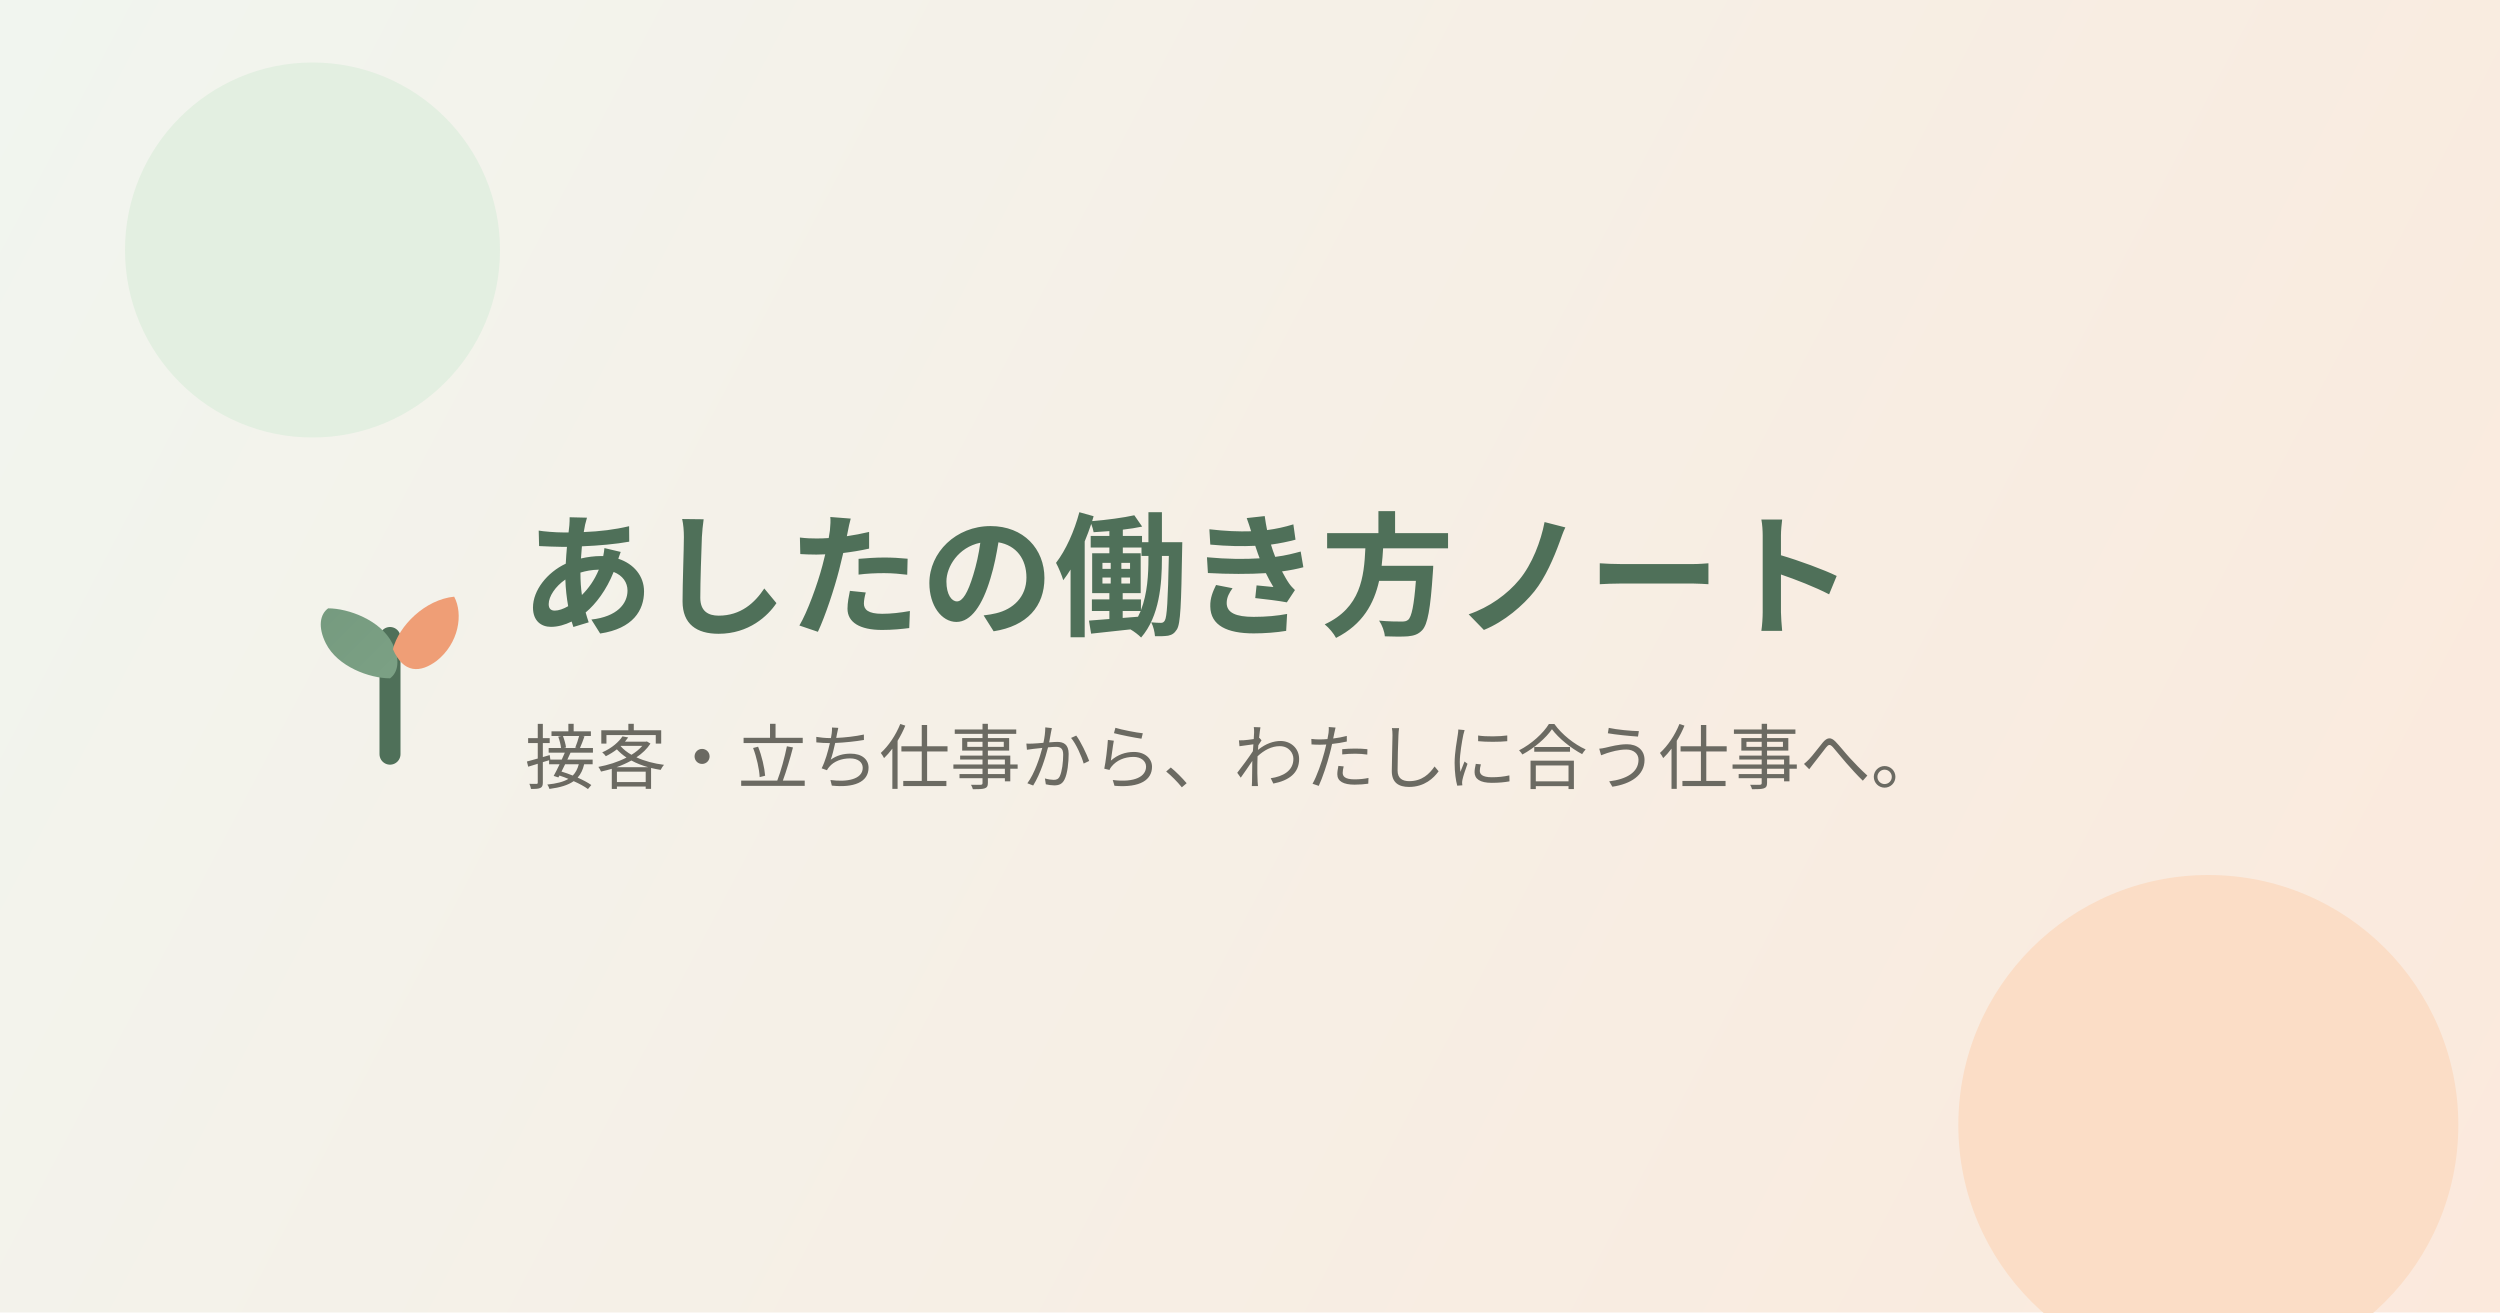
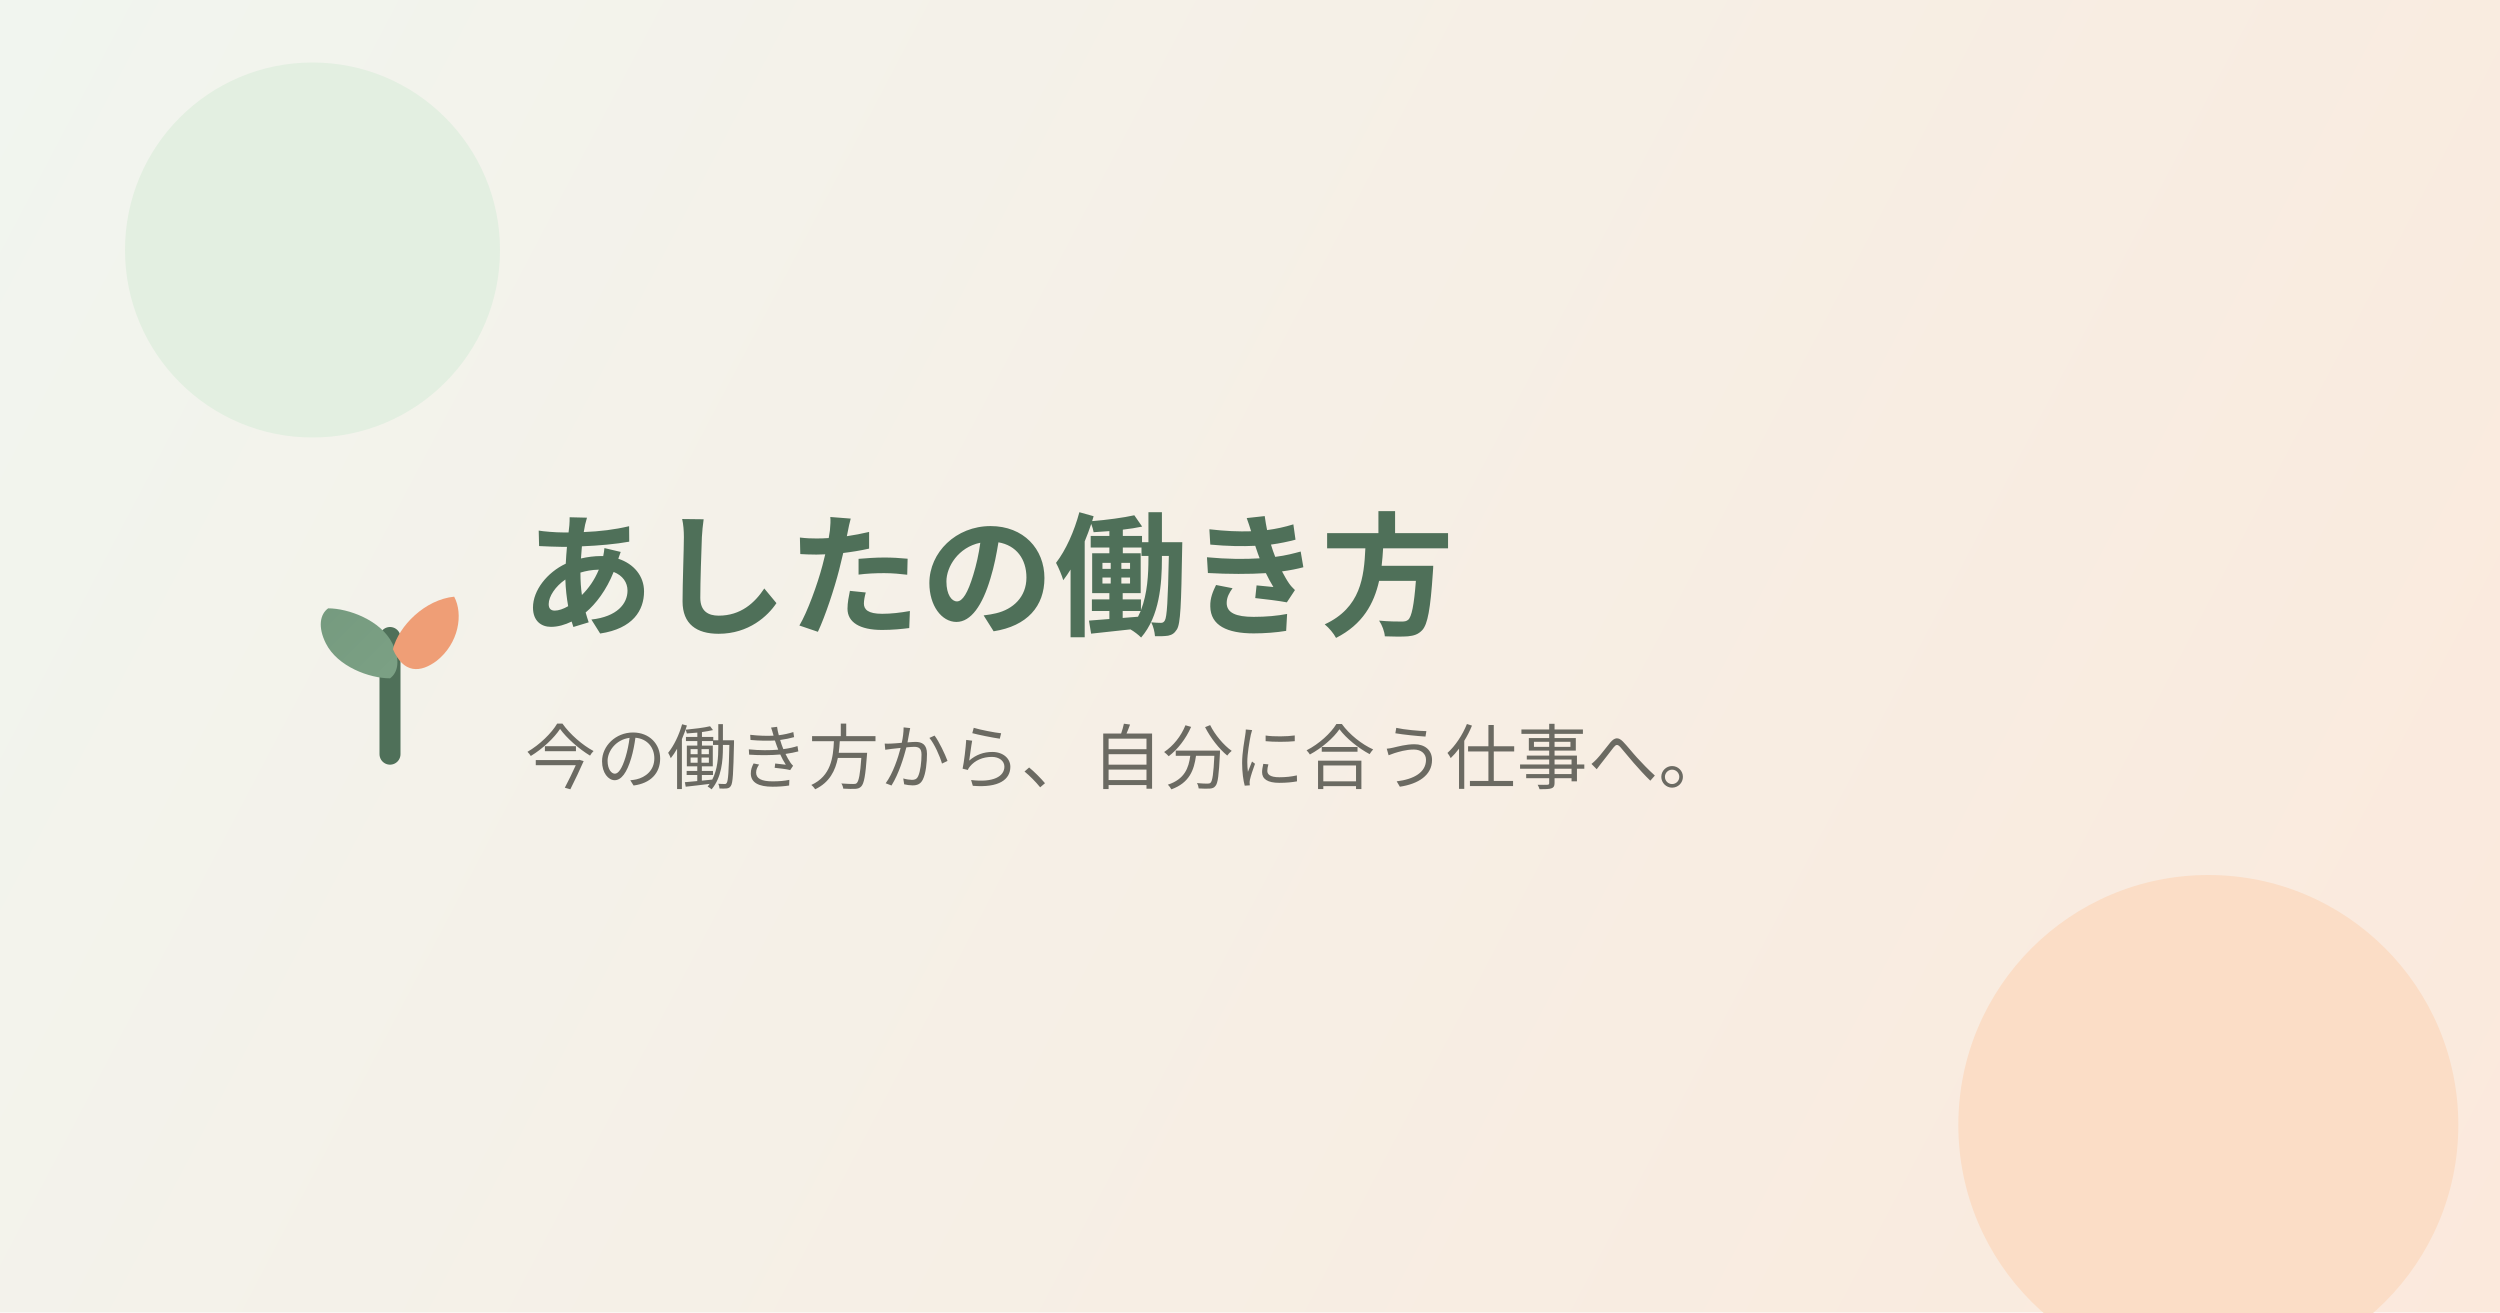
<svg xmlns="http://www.w3.org/2000/svg" width="1200" height="630" viewBox="0 0 1200 630">
  <defs>
    <linearGradient id="bg" x1="0" y1="0" x2="1200" y2="630" gradientUnits="userSpaceOnUse">
      <stop stop-color="#f1f5ef" />
      <stop offset="1" stop-color="#fbe9dc" />
    </linearGradient>
    <linearGradient id="leaf" x1="0" y1="0" x2="48" y2="48" gradientUnits="userSpaceOnUse">
      <stop stop-color="#6f9479" />
      <stop offset="1" stop-color="#86ab8e" />
    </linearGradient>
  </defs>
  <rect width="1200" height="630" fill="url(#bg)" />
  <circle cx="150" cy="120" r="90" fill="#e3efe1" />
  <circle cx="1060" cy="540" r="120" fill="#fbddc6" />
  <g transform="translate(120 250) scale(2.8)">
    <path d="M24 40V20" stroke="#4f7059" stroke-width="3.6" stroke-linecap="round" />
    <path d="M24 27c-3.5 0-9-2-11-6-1.4-2.8-1-5 .4-6 3.4 0 9 2 11 6 1.4 2.8 1 5-.4 6Z" fill="url(#leaf)" />
    <path d="M24.5 22c1-4 5.5-8.5 10.5-9 1.6 3 .8 8-3 11-2.8 2.1-5.7 2.2-7.5-2Z" fill="#ef9e76" />
  </g>
-   <text x="250" y="300" font-family="Hiragino Sans, sans-serif" font-size="64" font-weight="700" fill="#4f7059">あしたの働き方ノート</text>
-   <text x="252" y="376" font-family="Hiragino Sans, sans-serif" font-size="34" fill="#6b6a62">接客・立ち仕事から、わたしに合う仕事へ。</text>
+   <text x="250" y="300" font-family="Hiragino Sans, sans-serif" font-size="64" font-weight="700" fill="#4f7059">あしたの働き方</text>
+   <text x="252" y="376" font-family="Hiragino Sans, sans-serif" font-size="34" fill="#6b6a62">今の働き方から、自分に合う仕事へ。</text>
</svg>
